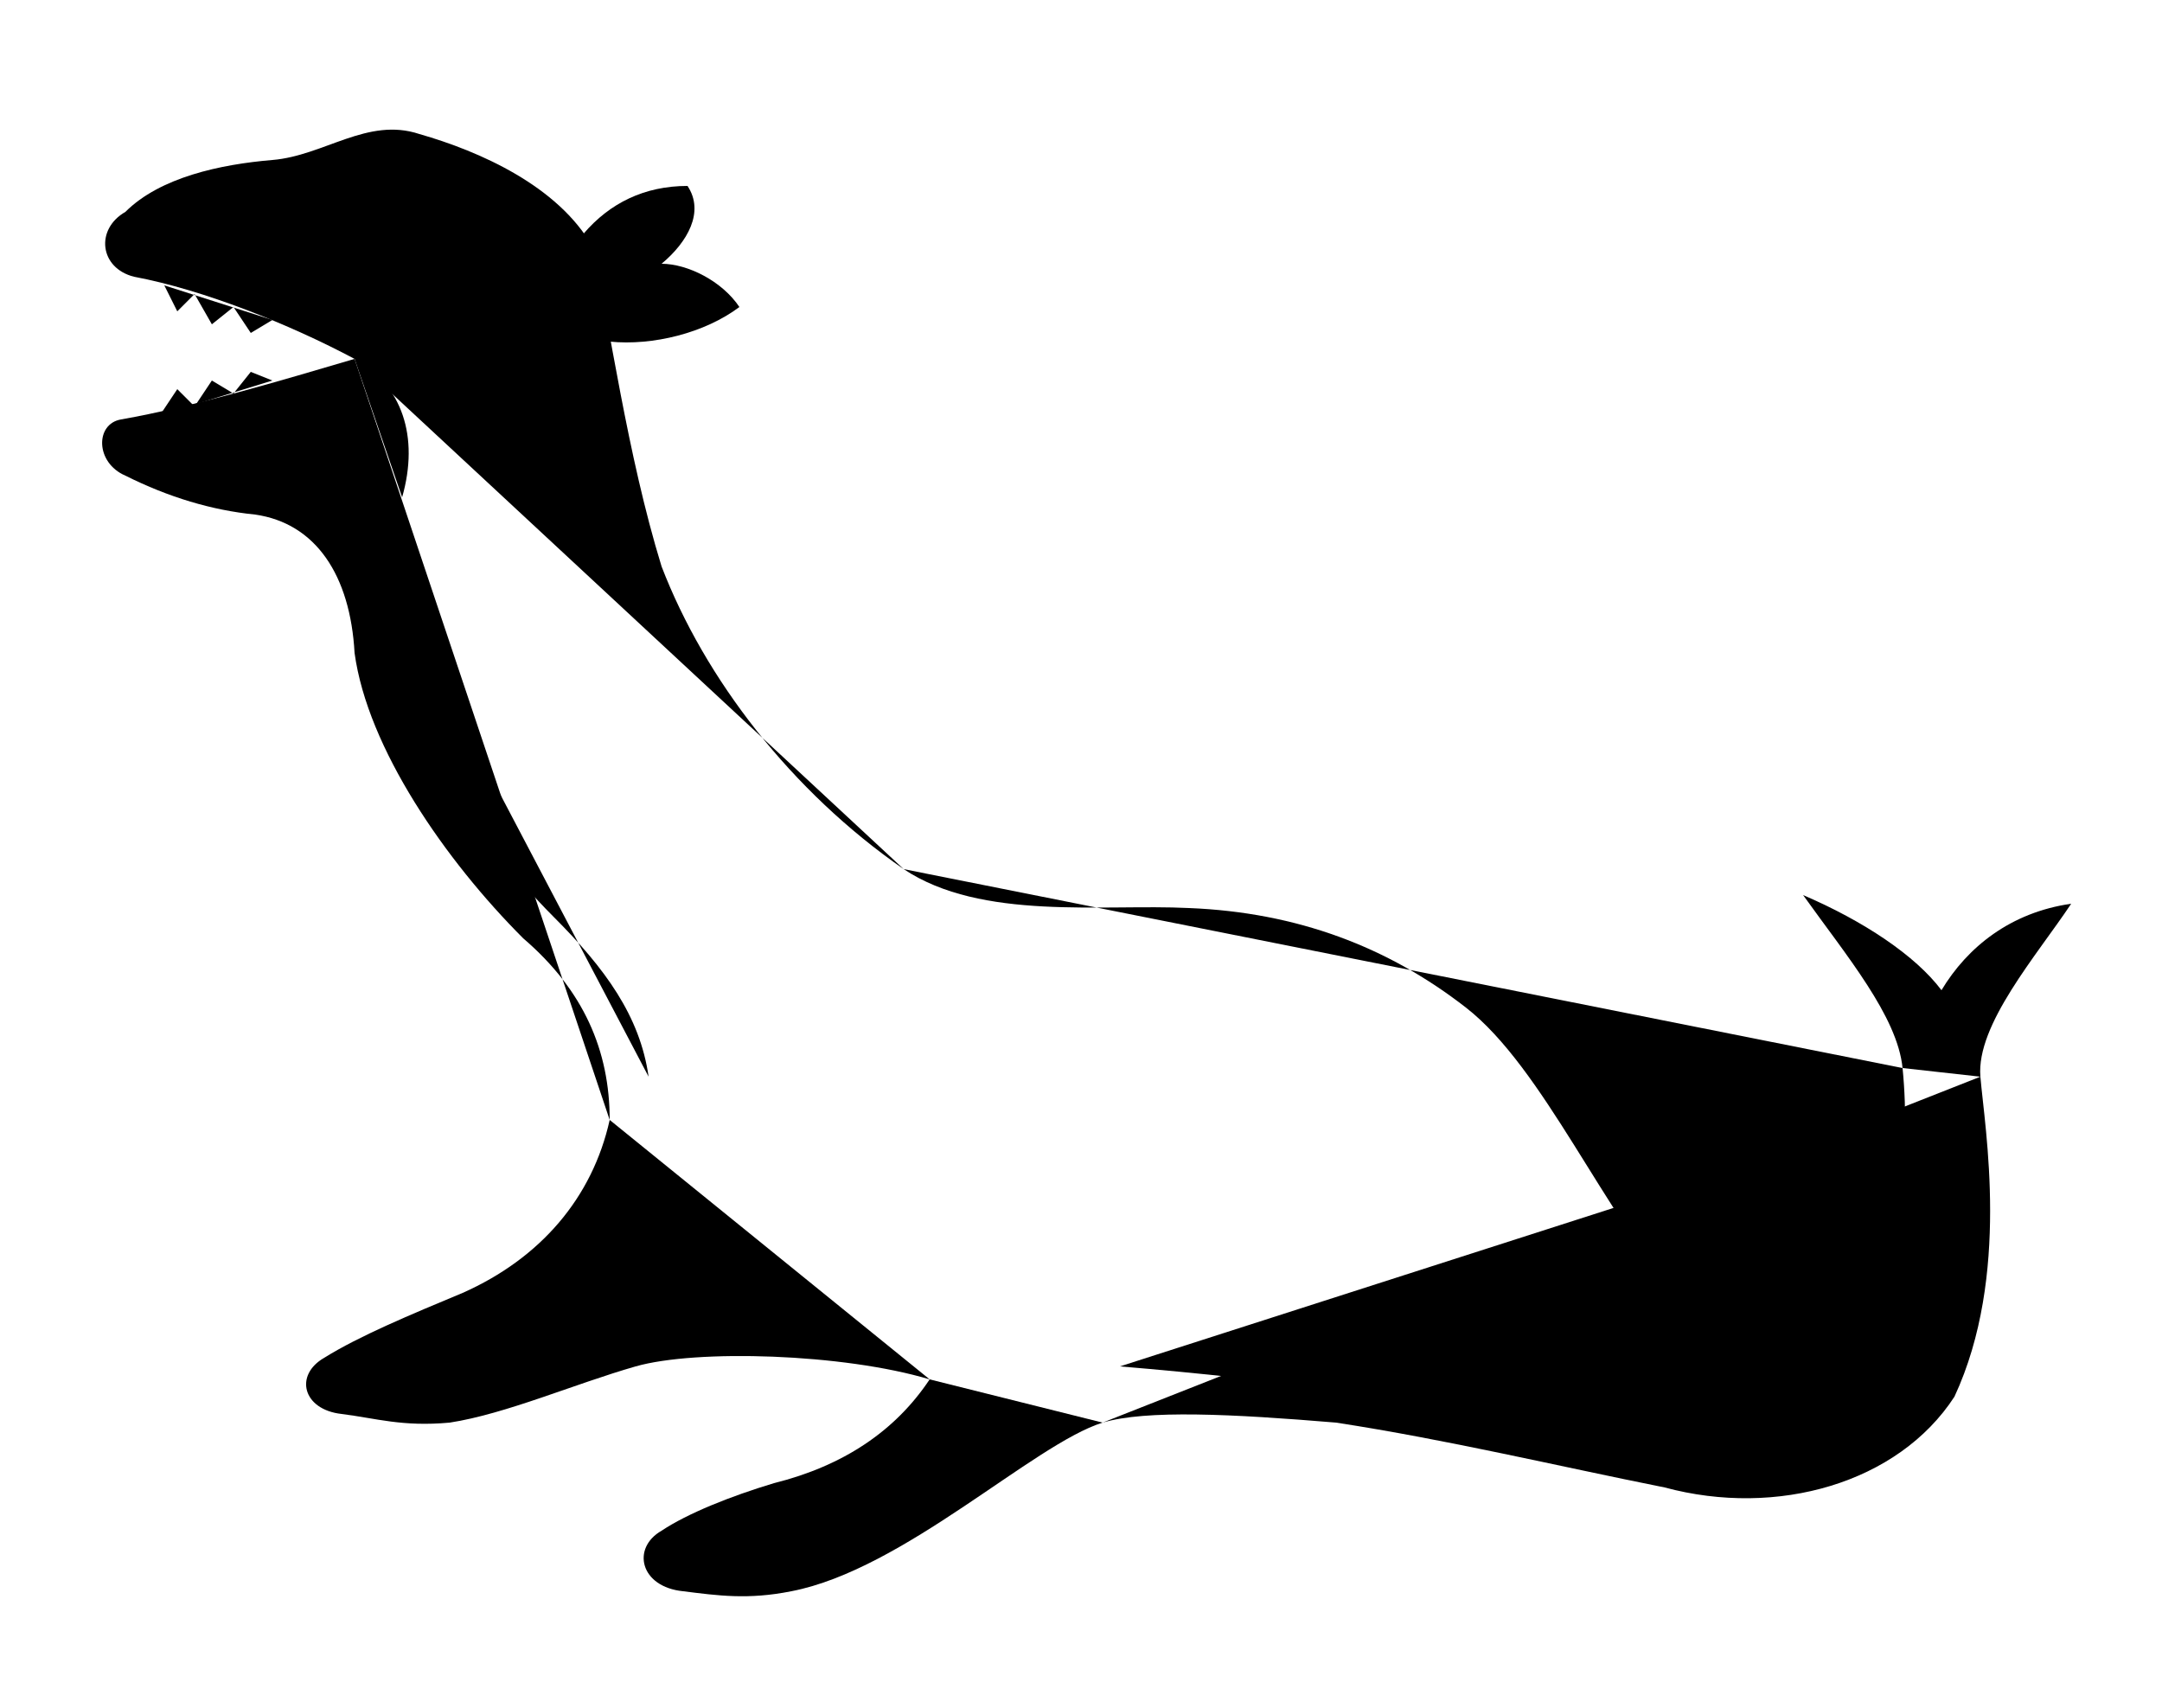
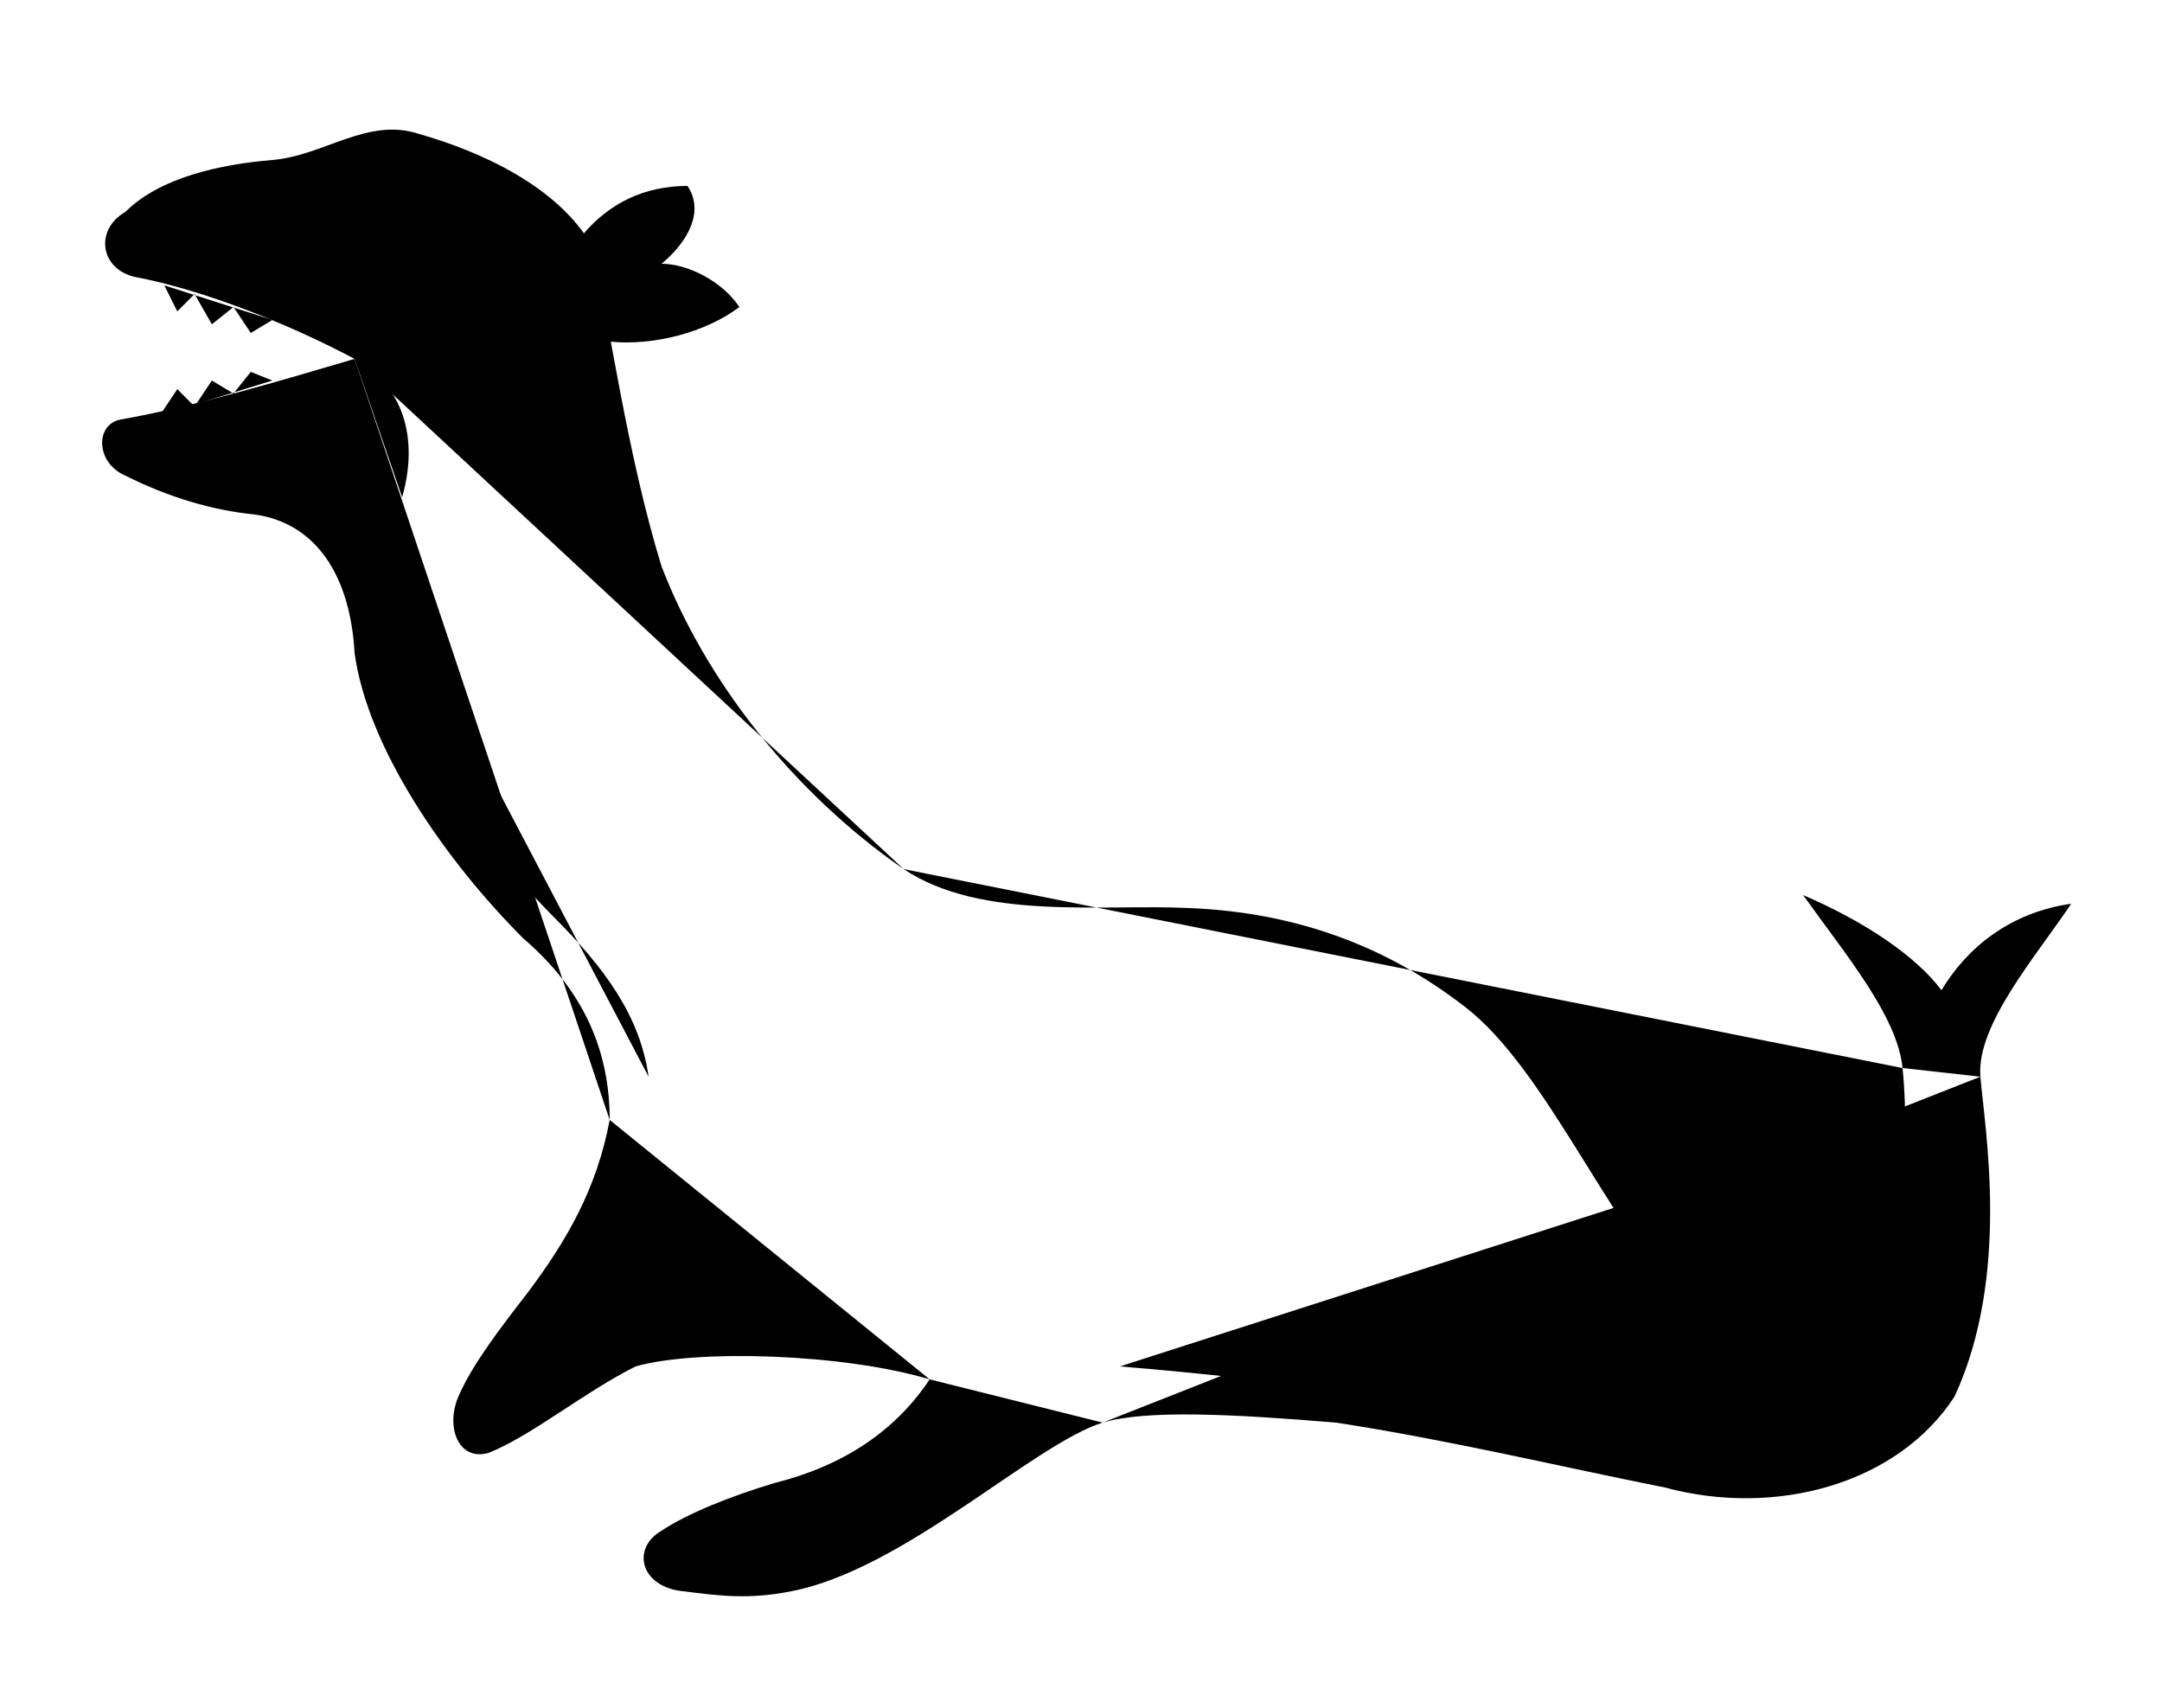
<svg xmlns="http://www.w3.org/2000/svg" viewBox="-245 -215 500 395">
  <g>
    <path d="M -163 -132 C -178 -140 -198 -148 -214 -151 C -222 -153 -223 -162 -216 -166 C -208 -174 -194 -177 -182 -178 C -170 -179 -160 -188 -148 -184 C -134 -180 -116 -172 -108 -158 C -104 -140 -100 -110 -92 -84 C -82 -58 -62 -32 -36 -14" />
    <path d="M -163 -132 C -180 -127 -200 -121 -217 -118 C -223 -117 -223 -108 -216 -105 C -206 -100 -196 -97 -186 -96 C -172 -94 -164 -82 -163 -64 C -160 -42 -142 -16 -124 2 C -110 14 -104 28 -104 44" />
    <path class="fine" d="M -168 -153 Q -160 -160 -151 -153 Q -160 -149 -168 -153 Z M -172 -160 C -164 -167 -152 -167 -144 -159 M -214 -164 Q -209 -170 -203 -168 M -163 -132 C -152 -126 -148 -114 -152 -100" />
    <path class="fine" d="M -207 -149 L -204 -143 L -200 -147 L -196 -140 L -191 -144 L -187 -138 L -182 -141 M -208 -119 L -204 -125 L -200 -121 L -196 -127 L -191 -124 L -187 -129 L -182 -127" />
  </g>
  <g>
    <path d="M -110 -161 C -104 -168 -96 -172 -86 -172 C -82 -166 -86 -159 -92 -154 C -86 -154 -78 -150 -74 -144 C -82 -138 -94 -135 -104 -136" />
    <path class="fine" d="M -106 -156 Q -99 -163 -91 -166 M -103 -146 Q -92 -148 -81 -145" />
  </g>
  <g>
    <path d="M -36 -14 C -18 -2 10 -6 30 -5 C 55 -4 76 4 94 18 C 112 32 126 66 144 86 C 158 102 176 104 186 90 C 194 78 197 52 195 32" />
    <path d="M 195 32 C 193.8 20 182 6 172 -8 C 186 -2 198 6 204 14 C 210 4 220 -4 234 -6 C 226 6 212 22 213 34" />
    <path d="M 213 34 C 214 46 220 80 207 108 C 194 128 166 136 140 129 C 115 124 90 118 64 114 C 40 112 20 111 10 114" />
    <path class="fine" d="M 14 101 C 50 104 90 109 120 118 C 150 127 178 123 196 104 C 208 90 208 64 204 40 M 196 16 Q 190 5 179 -3 M 209 16 Q 215 5 227 -2" />
    <path class="fine" d="M -157 -84 C -155 -52 -136 -22 -117 -3 C -105 9 -97 20 -95 34" />
  </g>
  <g>
-     <path d="M -104 44 C -108 62 -120 76 -138 84 C -150 89 -162 94 -170 99 C -177 103 -175 111 -166 112 C -158 113 -152 115 -141 114 C -128 112 -112 105 -98 101 C -84 97 -50 98 -30 104" />
+     <path d="M -104 44 C -107 60 -114 72 -123 84 C -130 93 -136 101 -139 108 C -142 115 -139 123 -132 121 C -122 117 -110 107 -98 101 C -84 97 -50 98 -30 104" />
    <path d="M -30 104 C -38 116 -50 124 -66 128 C -76 131 -86 135 -92 139 C -99 143 -97 152 -87 153 C -79 154 -72 155 -62 153 C -36 148 -6 119 10 114" />
-     <path class="fine" d="M -118 92 Q -140 99.5 -165 102 M -116 100 Q -134 107 -154 110 M -36 120 Q -58 135 -86 143 M -30 128 Q -48 142 -72 150" />
+     <path class="fine" d="M -113 90 Q -124 99 -133.5 110 M -108 99 Q -119 107 -129.5 116 M -36 120 Q -58 135 -86 143 M -30 128 Q -48 142 -72 150" />
  </g>
</svg>
